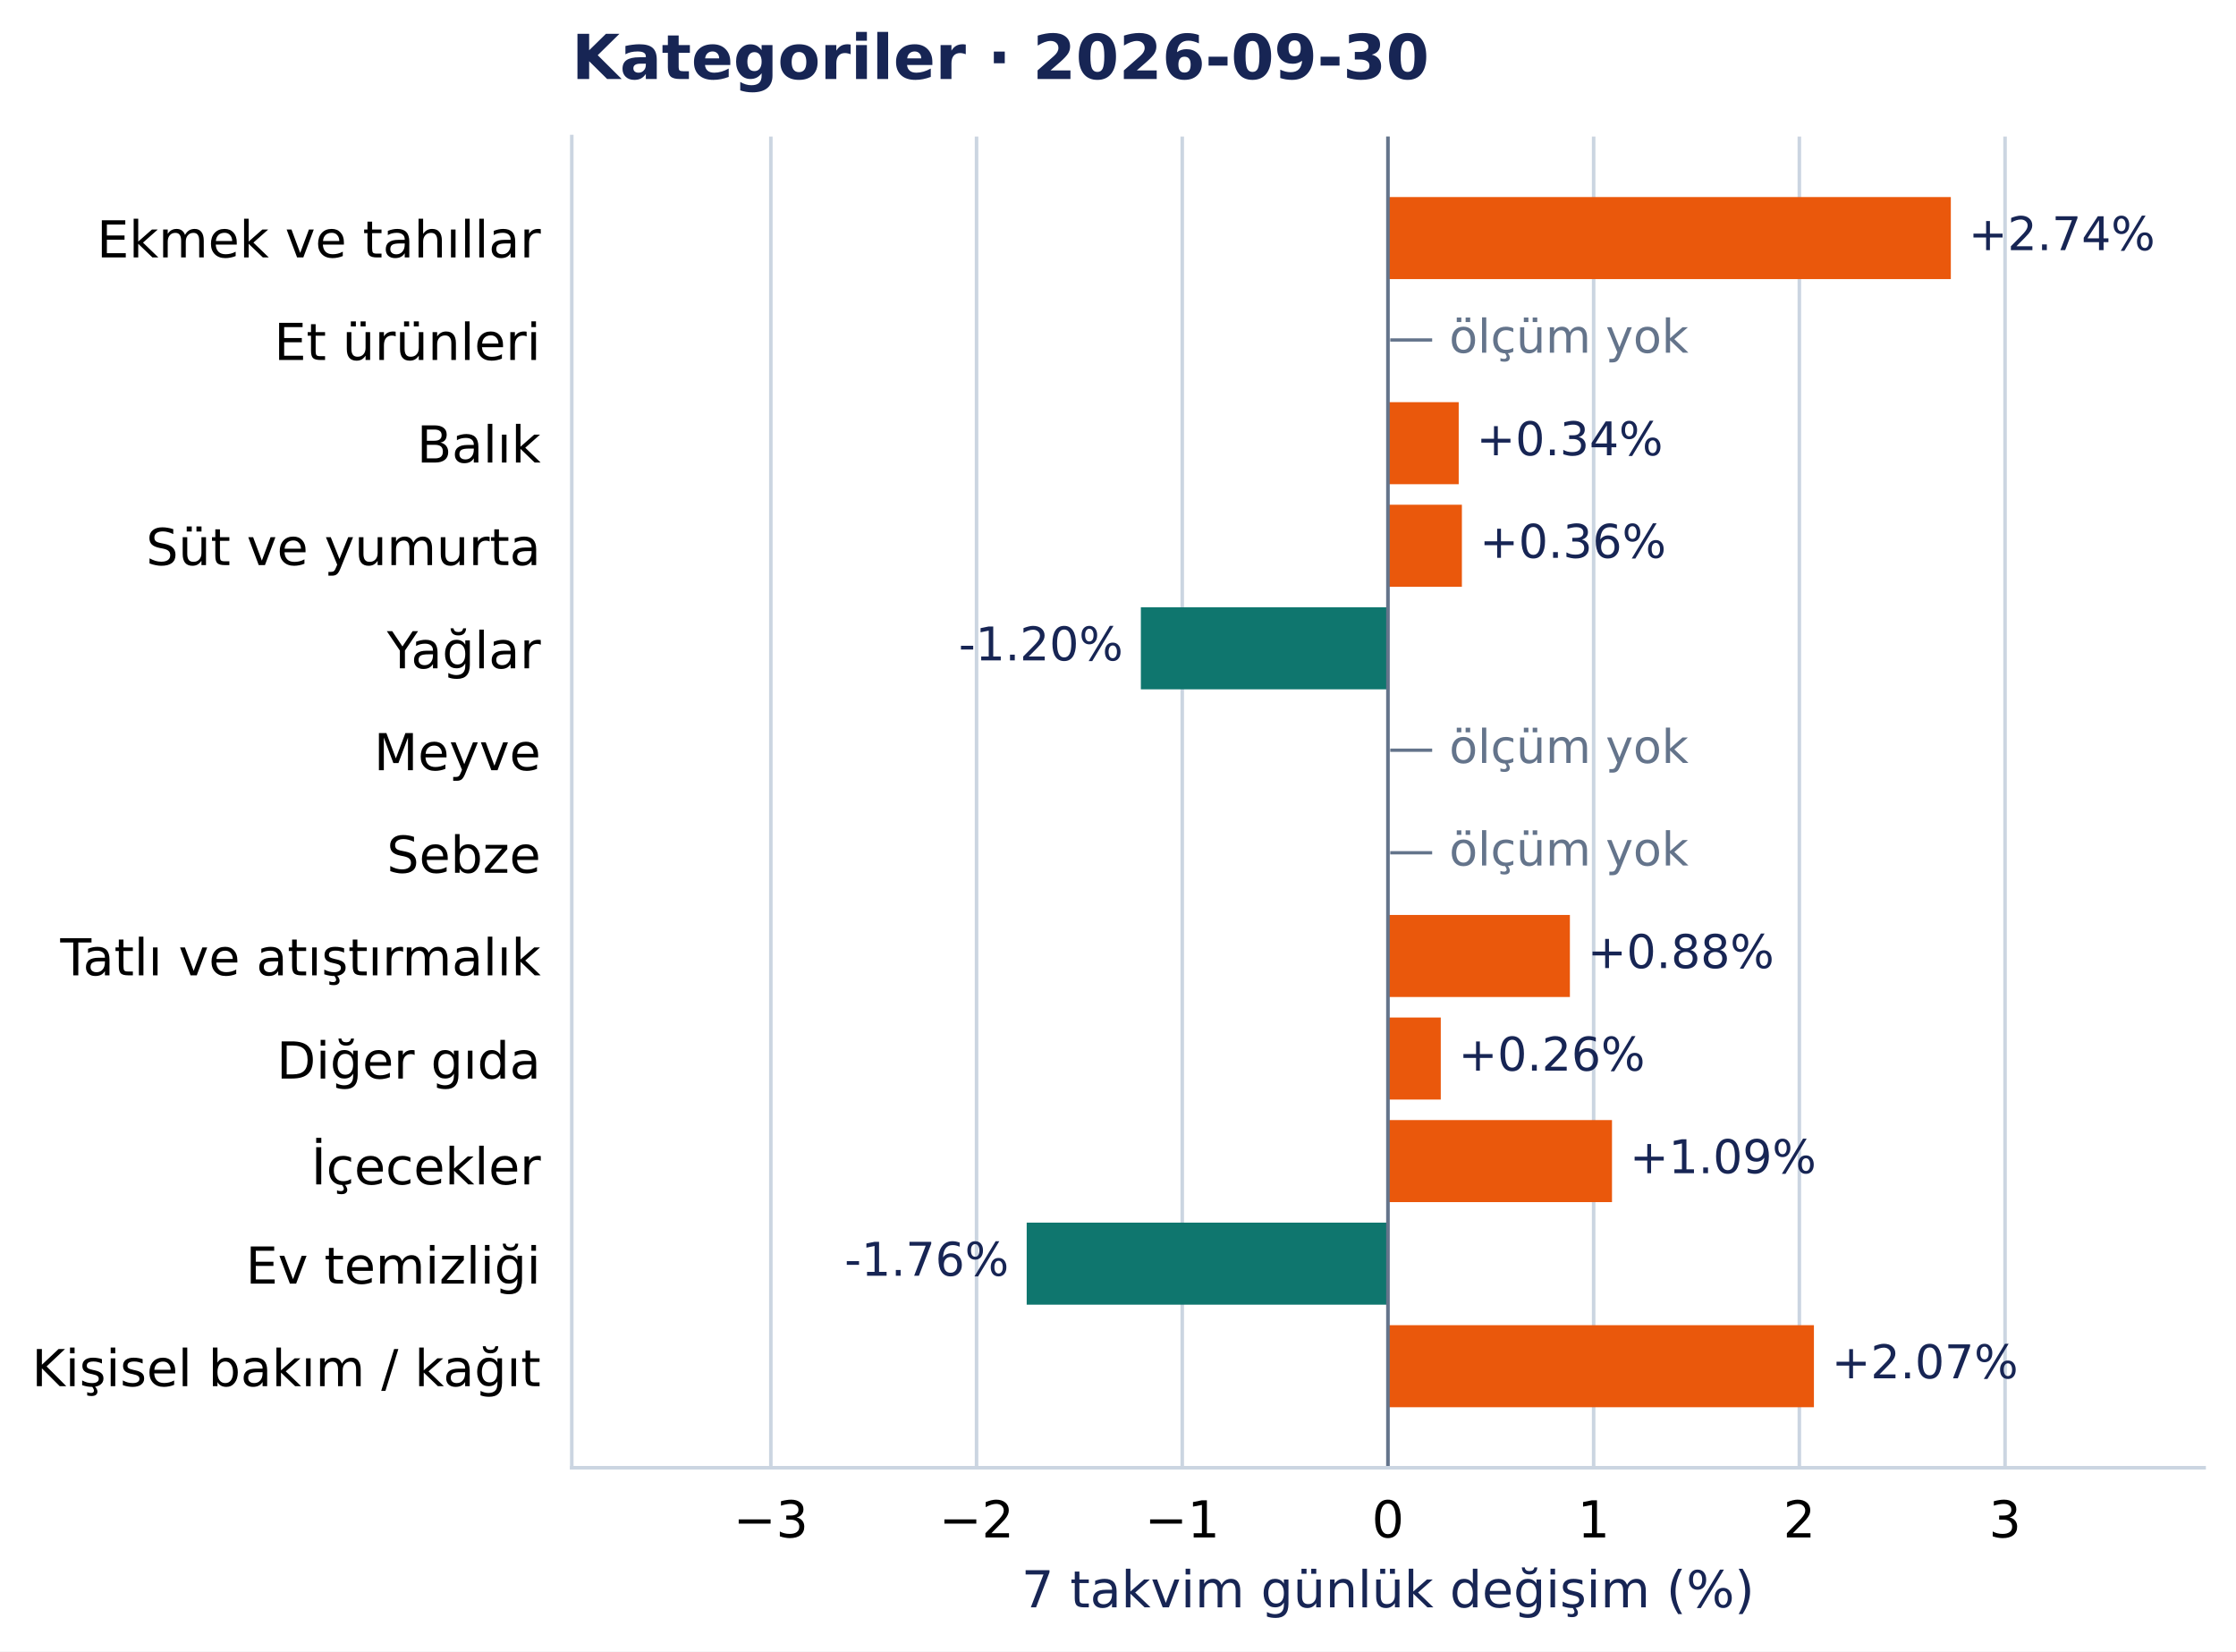
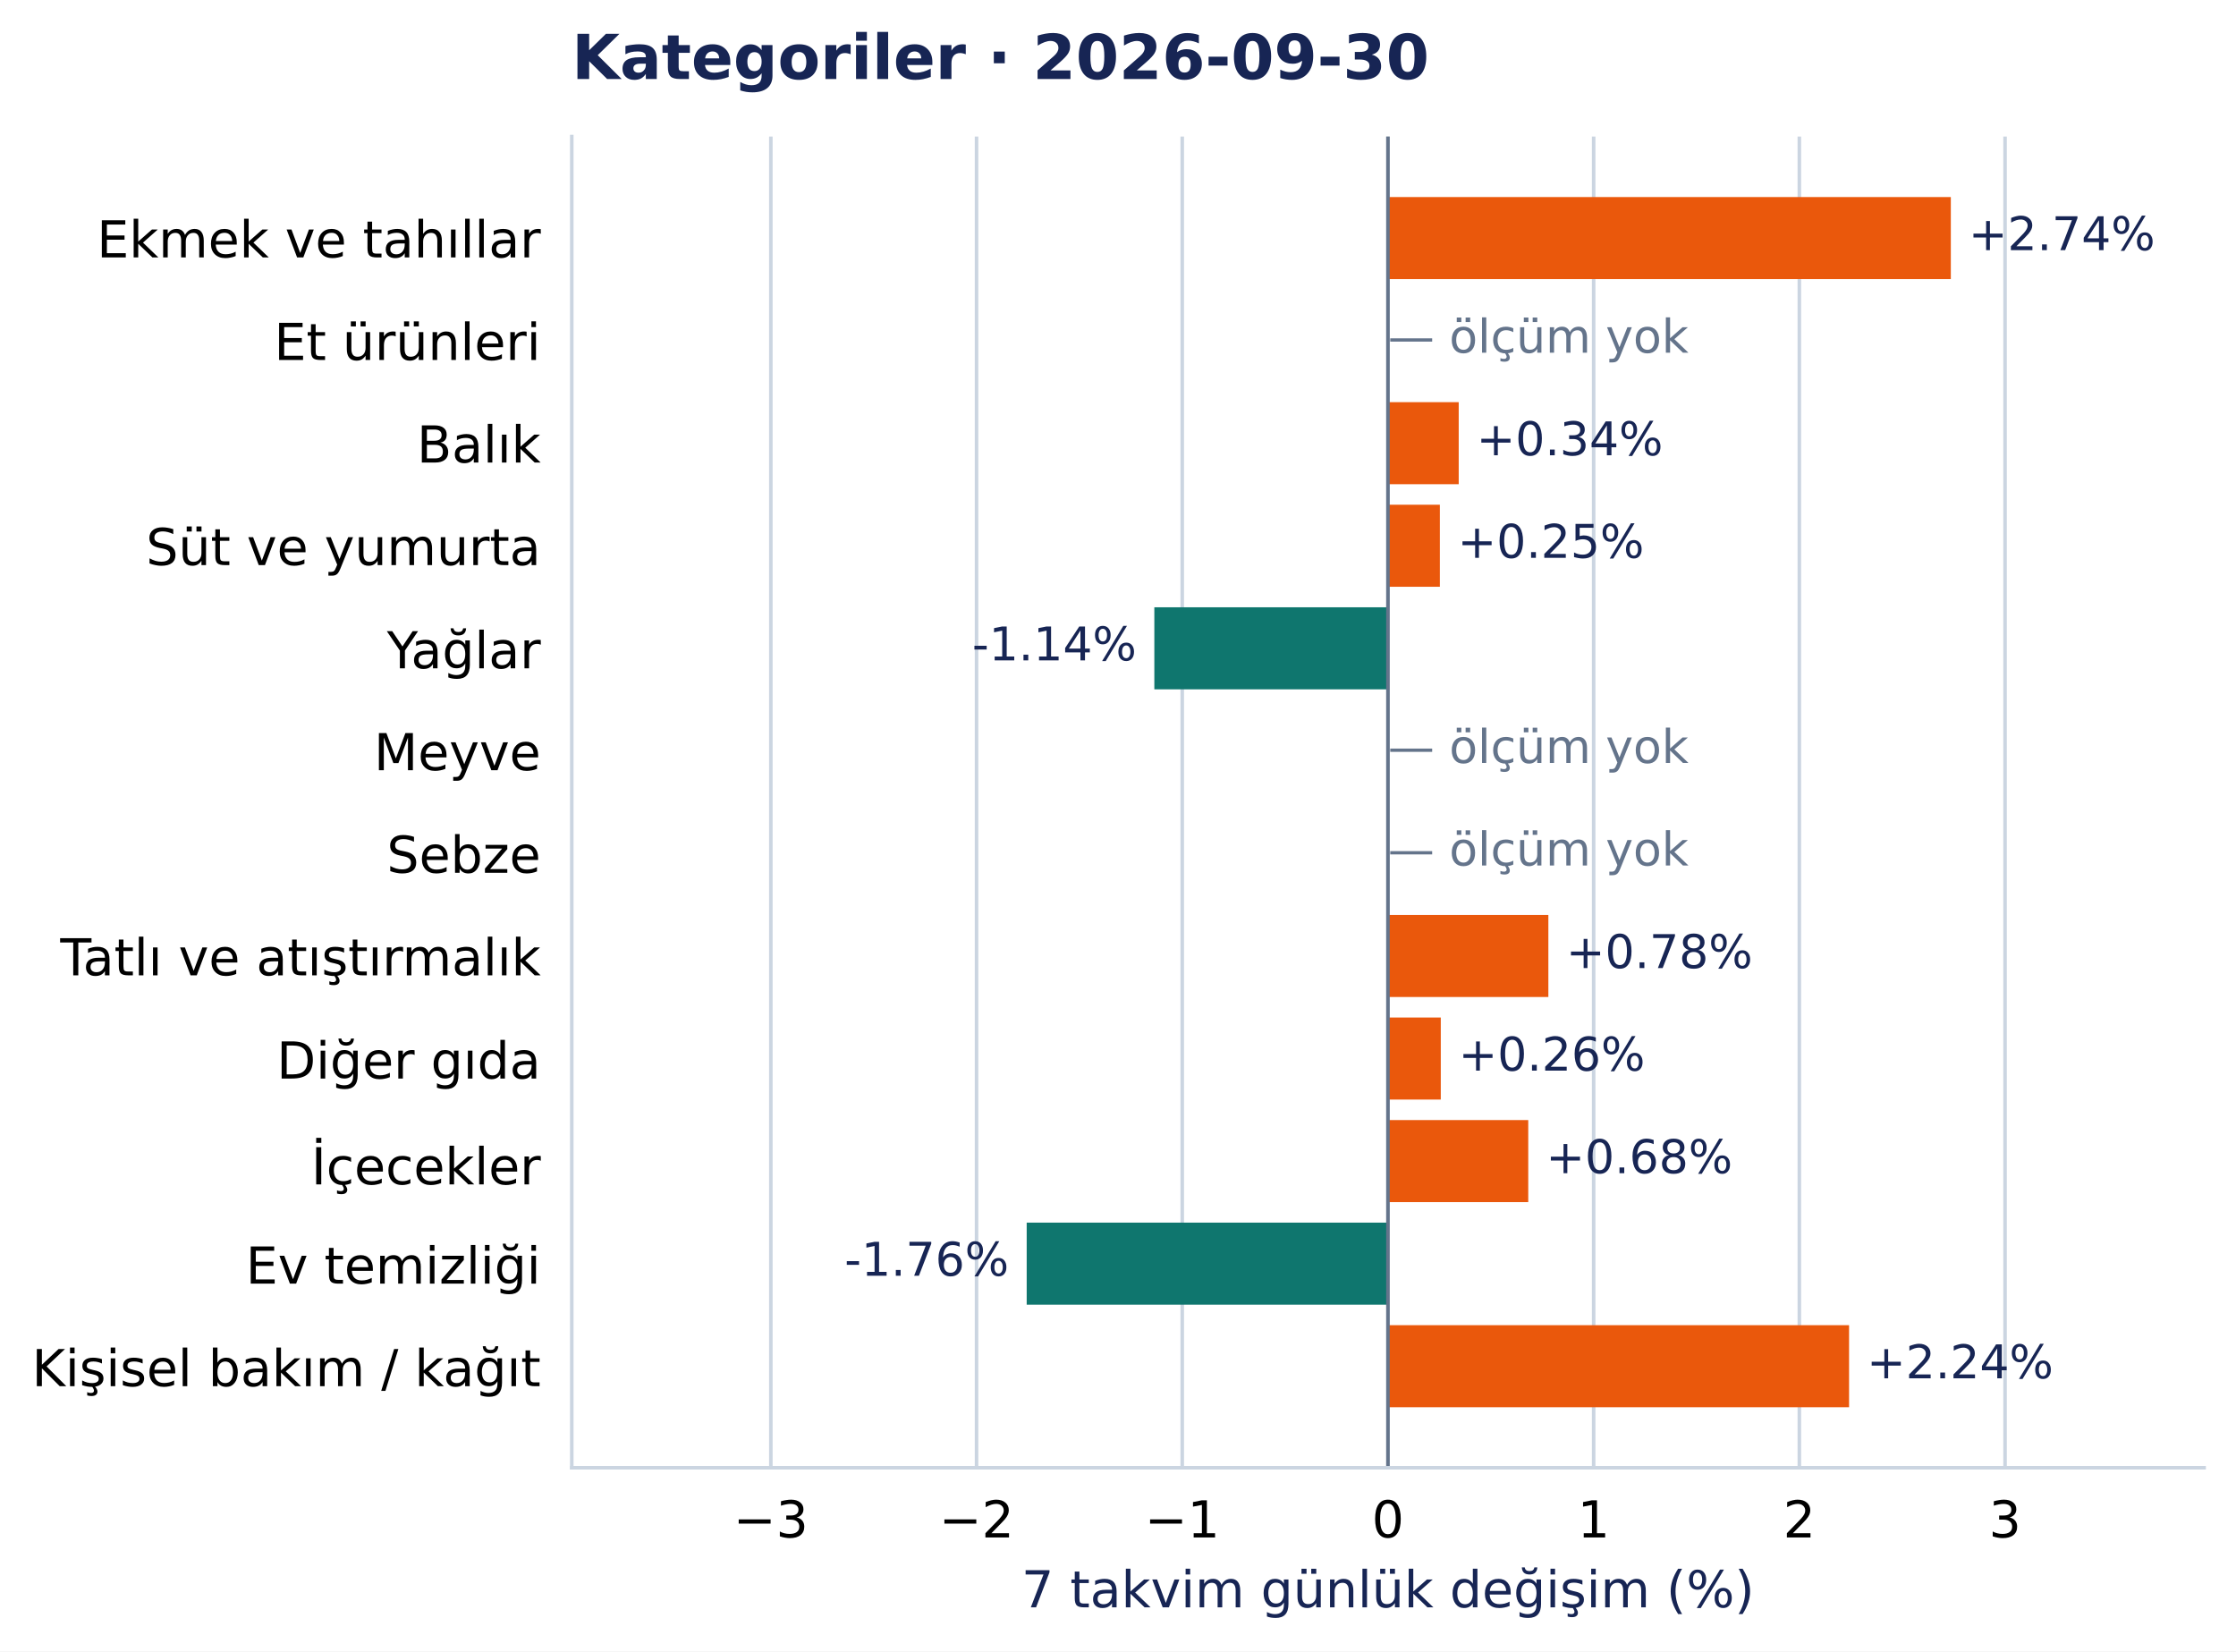
<svg xmlns="http://www.w3.org/2000/svg" width="504.998pt" height="372.97pt" viewBox="0 0 504.998 372.97" version="1.1">
  <defs>
    <style type="text/css">*{stroke-linejoin: round; stroke-linecap: butt}</style>
  </defs>
  <g id="figure_1">
    <g id="patch_1">
      <path d="M 0 372.97 L 504.998 372.97 L 504.998 0 L 0 0 z " style="fill: #ffffff" />
    </g>
    <g id="axes_1">
      <g id="patch_2">
        <path d="M 129.135 331.478 L 497.798 331.478 L 497.798 30.838 L 129.135 30.838 z " style="fill: #ffffff" />
      </g>
      <g id="matplotlib.axis_1">
        <g id="xtick_1">
          <g id="line2d_1">
            <path d="M 174.095 331.478 L 174.095 30.838 " clip-path="url(#pcea90821e2)" style="fill: none; stroke: #cbd5e1; stroke-width: 0.8; stroke-linecap: square" />
          </g>
          <g id="line2d_2" />
          <g id="text_1">
            <text style="font-size: 11.5px; font-family: 'DejaVu Sans', 'Bitstream Vera Sans', 'Computer Modern Sans Serif', 'Lucida Grande', 'Verdana', 'Geneva', 'Lucid', 'Arial', 'Helvetica', 'Avant Garde', sans-serif; text-anchor: middle" x="174.095" y="347.216" transform="rotate(-0 174.0952 347.2157)">−3</text>
          </g>
        </g>
        <g id="xtick_2">
          <g id="line2d_3">
            <path d="M 220.552 331.478 L 220.552 30.838 " clip-path="url(#pcea90821e2)" style="fill: none; stroke: #cbd5e1; stroke-width: 0.8; stroke-linecap: square" />
          </g>
          <g id="line2d_4" />
          <g id="text_2">
            <text style="font-size: 11.5px; font-family: 'DejaVu Sans', 'Bitstream Vera Sans', 'Computer Modern Sans Serif', 'Lucida Grande', 'Verdana', 'Geneva', 'Lucid', 'Arial', 'Helvetica', 'Avant Garde', sans-serif; text-anchor: middle" x="220.552" y="347.216" transform="rotate(-0 220.5523 347.2157)">−2</text>
          </g>
        </g>
        <g id="xtick_3">
          <g id="line2d_5">
            <path d="M 267.009 331.478 L 267.009 30.838 " clip-path="url(#pcea90821e2)" style="fill: none; stroke: #cbd5e1; stroke-width: 0.8; stroke-linecap: square" />
          </g>
          <g id="line2d_6" />
          <g id="text_3">
            <text style="font-size: 11.5px; font-family: 'DejaVu Sans', 'Bitstream Vera Sans', 'Computer Modern Sans Serif', 'Lucida Grande', 'Verdana', 'Geneva', 'Lucid', 'Arial', 'Helvetica', 'Avant Garde', sans-serif; text-anchor: middle" x="267.009" y="347.216" transform="rotate(-0 267.0094 347.2157)">−1</text>
          </g>
        </g>
        <g id="xtick_4">
          <g id="line2d_7">
            <path d="M 313.467 331.478 L 313.467 30.838 " clip-path="url(#pcea90821e2)" style="fill: none; stroke: #cbd5e1; stroke-width: 0.8; stroke-linecap: square" />
          </g>
          <g id="line2d_8" />
          <g id="text_4">
            <text style="font-size: 11.5px; font-family: 'DejaVu Sans', 'Bitstream Vera Sans', 'Computer Modern Sans Serif', 'Lucida Grande', 'Verdana', 'Geneva', 'Lucid', 'Arial', 'Helvetica', 'Avant Garde', sans-serif; text-anchor: middle" x="313.467" y="347.216" transform="rotate(-0 313.4666 347.2157)">0</text>
          </g>
        </g>
        <g id="xtick_5">
          <g id="line2d_9">
            <path d="M 359.924 331.478 L 359.924 30.838 " clip-path="url(#pcea90821e2)" style="fill: none; stroke: #cbd5e1; stroke-width: 0.8; stroke-linecap: square" />
          </g>
          <g id="line2d_10" />
          <g id="text_5">
            <text style="font-size: 11.5px; font-family: 'DejaVu Sans', 'Bitstream Vera Sans', 'Computer Modern Sans Serif', 'Lucida Grande', 'Verdana', 'Geneva', 'Lucid', 'Arial', 'Helvetica', 'Avant Garde', sans-serif; text-anchor: middle" x="359.924" y="347.216" transform="rotate(-0 359.9237 347.2157)">1</text>
          </g>
        </g>
        <g id="xtick_6">
          <g id="line2d_11">
            <path d="M 406.381 331.478 L 406.381 30.838 " clip-path="url(#pcea90821e2)" style="fill: none; stroke: #cbd5e1; stroke-width: 0.8; stroke-linecap: square" />
          </g>
          <g id="line2d_12" />
          <g id="text_6">
            <text style="font-size: 11.5px; font-family: 'DejaVu Sans', 'Bitstream Vera Sans', 'Computer Modern Sans Serif', 'Lucida Grande', 'Verdana', 'Geneva', 'Lucid', 'Arial', 'Helvetica', 'Avant Garde', sans-serif; text-anchor: middle" x="406.381" y="347.216" transform="rotate(-0 406.3808 347.2157)">2</text>
          </g>
        </g>
        <g id="xtick_7">
          <g id="line2d_13">
            <path d="M 452.838 331.478 L 452.838 30.838 " clip-path="url(#pcea90821e2)" style="fill: none; stroke: #cbd5e1; stroke-width: 0.8; stroke-linecap: square" />
          </g>
          <g id="line2d_14" />
          <g id="text_7">
            <text style="font-size: 11.5px; font-family: 'DejaVu Sans', 'Bitstream Vera Sans', 'Computer Modern Sans Serif', 'Lucida Grande', 'Verdana', 'Geneva', 'Lucid', 'Arial', 'Helvetica', 'Avant Garde', sans-serif; text-anchor: middle" x="452.838" y="347.216" transform="rotate(-0 452.8379 347.2157)">3</text>
          </g>
        </g>
        <g id="text_8">
          <text style="font-size: 11.5px; font-family: 'DejaVu Sans', 'Bitstream Vera Sans', 'Computer Modern Sans Serif', 'Lucida Grande', 'Verdana', 'Geneva', 'Lucid', 'Arial', 'Helvetica', 'Avant Garde', sans-serif; text-anchor: middle; fill: #172554" x="313.467" y="363.008" transform="rotate(-0 313.4666 363.0077)">7 takvim günlük değişim (%)</text>
        </g>
      </g>
      <g id="matplotlib.axis_2">
        <g id="ytick_1">
          <g id="line2d_15" />
          <g id="text_9">
            <text style="font-size: 11.5px; font-family: 'DejaVu Sans', 'Bitstream Vera Sans', 'Computer Modern Sans Serif', 'Lucida Grande', 'Verdana', 'Geneva', 'Lucid', 'Arial', 'Helvetica', 'Avant Garde', sans-serif; text-anchor: end" x="122.135" y="58.137" transform="rotate(-0 122.1353 58.13713)">Ekmek ve tahıllar</text>
          </g>
        </g>
        <g id="ytick_2">
          <g id="line2d_16" />
          <g id="text_10">
            <text style="font-size: 11.5px; font-family: 'DejaVu Sans', 'Bitstream Vera Sans', 'Computer Modern Sans Serif', 'Lucida Grande', 'Verdana', 'Geneva', 'Lucid', 'Arial', 'Helvetica', 'Avant Garde', sans-serif; text-anchor: end" x="122.135" y="81.299" transform="rotate(-0 122.1353 81.29896)">Et ürünleri</text>
          </g>
        </g>
        <g id="ytick_3">
          <g id="line2d_17" />
          <g id="text_11">
            <text style="font-size: 11.5px; font-family: 'DejaVu Sans', 'Bitstream Vera Sans', 'Computer Modern Sans Serif', 'Lucida Grande', 'Verdana', 'Geneva', 'Lucid', 'Arial', 'Helvetica', 'Avant Garde', sans-serif; text-anchor: end" x="122.135" y="104.461" transform="rotate(-0 122.1353 104.4608)">Balık</text>
          </g>
        </g>
        <g id="ytick_4">
          <g id="line2d_18" />
          <g id="text_12">
            <text style="font-size: 11.5px; font-family: 'DejaVu Sans', 'Bitstream Vera Sans', 'Computer Modern Sans Serif', 'Lucida Grande', 'Verdana', 'Geneva', 'Lucid', 'Arial', 'Helvetica', 'Avant Garde', sans-serif; text-anchor: end" x="122.135" y="127.622" transform="rotate(-0 122.1353 127.6222)">Süt ve yumurta</text>
          </g>
        </g>
        <g id="ytick_5">
          <g id="line2d_19" />
          <g id="text_13">
            <text style="font-size: 11.5px; font-family: 'DejaVu Sans', 'Bitstream Vera Sans', 'Computer Modern Sans Serif', 'Lucida Grande', 'Verdana', 'Geneva', 'Lucid', 'Arial', 'Helvetica', 'Avant Garde', sans-serif; text-anchor: end" x="122.135" y="150.93" transform="rotate(-0 122.1353 150.93)">Yağlar</text>
          </g>
        </g>
        <g id="ytick_6">
          <g id="line2d_20" />
          <g id="text_14">
            <text style="font-size: 11.5px; font-family: 'DejaVu Sans', 'Bitstream Vera Sans', 'Computer Modern Sans Serif', 'Lucida Grande', 'Verdana', 'Geneva', 'Lucid', 'Arial', 'Helvetica', 'Avant Garde', sans-serif; text-anchor: end" x="122.135" y="173.946" transform="rotate(-0 122.1353 173.9458)">Meyve</text>
          </g>
        </g>
        <g id="ytick_7">
          <g id="line2d_21" />
          <g id="text_15">
            <text style="font-size: 11.5px; font-family: 'DejaVu Sans', 'Bitstream Vera Sans', 'Computer Modern Sans Serif', 'Lucida Grande', 'Verdana', 'Geneva', 'Lucid', 'Arial', 'Helvetica', 'Avant Garde', sans-serif; text-anchor: end" x="122.135" y="197.108" transform="rotate(-0 122.1353 197.1081)">Sebze</text>
          </g>
        </g>
        <g id="ytick_8">
          <g id="line2d_22" />
          <g id="text_16">
            <text style="font-size: 11.5px; font-family: 'DejaVu Sans', 'Bitstream Vera Sans', 'Computer Modern Sans Serif', 'Lucida Grande', 'Verdana', 'Geneva', 'Lucid', 'Arial', 'Helvetica', 'Avant Garde', sans-serif; text-anchor: end" x="122.135" y="220.27" transform="rotate(-0 122.1353 220.27)">Tatlı ve atıştırmalık</text>
          </g>
        </g>
        <g id="ytick_9">
          <g id="line2d_23" />
          <g id="text_17">
            <text style="font-size: 11.5px; font-family: 'DejaVu Sans', 'Bitstream Vera Sans', 'Computer Modern Sans Serif', 'Lucida Grande', 'Verdana', 'Geneva', 'Lucid', 'Arial', 'Helvetica', 'Avant Garde', sans-serif; text-anchor: end" x="122.135" y="243.577" transform="rotate(-0 122.1353 243.5773)">Diğer gıda</text>
          </g>
        </g>
        <g id="ytick_10">
          <g id="line2d_24" />
          <g id="text_18">
            <text style="font-size: 11.5px; font-family: 'DejaVu Sans', 'Bitstream Vera Sans', 'Computer Modern Sans Serif', 'Lucida Grande', 'Verdana', 'Geneva', 'Lucid', 'Arial', 'Helvetica', 'Avant Garde', sans-serif; text-anchor: end" x="122.135" y="267.48" transform="rotate(-0 122.1353 267.4804)">İçecekler</text>
          </g>
        </g>
        <g id="ytick_11">
          <g id="line2d_25" />
          <g id="text_19">
            <text style="font-size: 11.5px; font-family: 'DejaVu Sans', 'Bitstream Vera Sans', 'Computer Modern Sans Serif', 'Lucida Grande', 'Verdana', 'Geneva', 'Lucid', 'Arial', 'Helvetica', 'Avant Garde', sans-serif; text-anchor: end" x="122.135" y="289.901" transform="rotate(-0 122.1353 289.901)">Ev temizliği</text>
          </g>
        </g>
        <g id="ytick_12">
          <g id="line2d_26" />
          <g id="text_20">
            <text style="font-size: 11.5px; font-family: 'DejaVu Sans', 'Bitstream Vera Sans', 'Computer Modern Sans Serif', 'Lucida Grande', 'Verdana', 'Geneva', 'Lucid', 'Arial', 'Helvetica', 'Avant Garde', sans-serif; text-anchor: end" x="122.135" y="313.063" transform="rotate(-0 122.1353 313.0628)">Kişisel bakım / kağıt</text>
          </g>
        </g>
      </g>
      <g id="patch_3">
        <path d="M 313.467 44.503 L 440.592 44.503 L 440.592 63.033 L 313.467 63.033 z " clip-path="url(#pcea90821e2)" style="fill: #ea580c" />
      </g>
      <g id="patch_4">
        <path d="M 313.467 90.827 L 329.448 90.827 L 329.448 109.356 L 313.467 109.356 z " clip-path="url(#pcea90821e2)" style="fill: #ea580c" />
      </g>
      <g id="patch_5">
-         <path d="M 313.467 113.989 L 330.166 113.989 L 330.166 132.518 L 313.467 132.518 z " clip-path="url(#pcea90821e2)" style="fill: #ea580c" />
+         <path d="M 313.467 113.989 L 325.191 113.989 L 325.191 132.518 L 313.467 132.518 z " clip-path="url(#pcea90821e2)" style="fill: #ea580c" />
      </g>
      <g id="patch_6">
-         <path d="M 313.467 137.151 L 257.662 137.151 L 257.662 155.68 L 313.467 155.68 z " clip-path="url(#pcea90821e2)" style="fill: #0f766e" />
+         <path d="M 313.467 137.151 L 260.705 137.151 L 260.705 155.68 L 313.467 155.68 z " clip-path="url(#pcea90821e2)" style="fill: #0f766e" />
      </g>
      <g id="patch_7">
-         <path d="M 313.467 206.636 L 354.559 206.636 L 354.559 225.166 L 313.467 225.166 z " clip-path="url(#pcea90821e2)" style="fill: #ea580c" />
+         <path d="M 313.467 206.636 L 349.695 206.636 L 349.695 225.166 L 313.467 225.166 z " clip-path="url(#pcea90821e2)" style="fill: #ea580c" />
      </g>
      <g id="patch_8">
        <path d="M 313.467 229.798 L 325.399 229.798 L 325.399 248.327 L 313.467 248.327 z " clip-path="url(#pcea90821e2)" style="fill: #ea580c" />
      </g>
      <g id="patch_9">
-         <path d="M 313.467 252.96 L 364.067 252.96 L 364.067 271.489 L 313.467 271.489 z " clip-path="url(#pcea90821e2)" style="fill: #ea580c" />
+         <path d="M 313.467 252.96 L 345.152 252.96 L 345.152 271.489 L 313.467 271.489 z " clip-path="url(#pcea90821e2)" style="fill: #ea580c" />
      </g>
      <g id="patch_10">
        <path d="M 313.467 276.122 L 231.877 276.122 L 231.877 294.651 L 313.467 294.651 z " clip-path="url(#pcea90821e2)" style="fill: #0f766e" />
      </g>
      <g id="patch_11">
-         <path d="M 313.467 299.283 L 409.672 299.283 L 409.672 317.813 L 313.467 317.813 z " clip-path="url(#pcea90821e2)" style="fill: #ea580c" />
+         <path d="M 313.467 299.283 L 417.61 299.283 L 417.61 317.813 L 313.467 317.813 z " clip-path="url(#pcea90821e2)" style="fill: #ea580c" />
      </g>
      <g id="line2d_27">
        <path d="M 313.467 331.478 L 313.467 30.838 " clip-path="url(#pcea90821e2)" style="fill: none; stroke: #64748b; stroke-width: 0.8; stroke-linecap: square" />
      </g>
      <g id="patch_12">
        <path d="M 129.135 331.478 L 129.135 30.838 " style="fill: none; stroke: #cbd5e1; stroke-width: 0.8; stroke-linejoin: miter; stroke-linecap: square" />
      </g>
      <g id="patch_13">
        <path d="M 129.135 331.478 L 497.798 331.478 " style="fill: none; stroke: #cbd5e1; stroke-width: 0.8; stroke-linejoin: miter; stroke-linecap: square" />
      </g>
      <g id="text_21">
        <text style="font-size: 10.5px; font-family: 'DejaVu Sans', 'Bitstream Vera Sans', 'Computer Modern Sans Serif', 'Lucida Grande', 'Verdana', 'Geneva', 'Lucid', 'Arial', 'Helvetica', 'Avant Garde', sans-serif; text-anchor: start; fill: #172554" x="444.592" y="56.496" transform="rotate(-0 444.5916 56.49557)">+2.74%</text>
      </g>
      <g id="text_22">
        <text style="font-size: 10.5px; font-family: 'DejaVu Sans', 'Bitstream Vera Sans', 'Computer Modern Sans Serif', 'Lucida Grande', 'Verdana', 'Geneva', 'Lucid', 'Arial', 'Helvetica', 'Avant Garde', sans-serif; text-anchor: start; fill: #64748b" x="313.467" y="79.658" transform="rotate(-0 313.4666 79.65781)">  — ölçüm yok</text>
      </g>
      <g id="text_23">
        <text style="font-size: 10.5px; font-family: 'DejaVu Sans', 'Bitstream Vera Sans', 'Computer Modern Sans Serif', 'Lucida Grande', 'Verdana', 'Geneva', 'Lucid', 'Arial', 'Helvetica', 'Avant Garde', sans-serif; text-anchor: start; fill: #172554" x="333.448" y="102.819" transform="rotate(-0 333.4478 102.8192)">+0.34%</text>
      </g>
      <g id="text_24">
-         <text style="font-size: 10.5px; font-family: 'DejaVu Sans', 'Bitstream Vera Sans', 'Computer Modern Sans Serif', 'Lucida Grande', 'Verdana', 'Geneva', 'Lucid', 'Arial', 'Helvetica', 'Avant Garde', sans-serif; text-anchor: start; fill: #172554" x="334.166" y="125.981" transform="rotate(-0 334.1661 125.9811)">+0.36%</text>
+         <text style="font-size: 10.5px; font-family: 'DejaVu Sans', 'Bitstream Vera Sans', 'Computer Modern Sans Serif', 'Lucida Grande', 'Verdana', 'Geneva', 'Lucid', 'Arial', 'Helvetica', 'Avant Garde', sans-serif; text-anchor: start; fill: #172554" x="329.191" y="125.981" transform="rotate(-0 329.1913 125.9811)">+0.25%</text>
      </g>
      <g id="text_25">
-         <text style="font-size: 10.5px; font-family: 'DejaVu Sans', 'Bitstream Vera Sans', 'Computer Modern Sans Serif', 'Lucida Grande', 'Verdana', 'Geneva', 'Lucid', 'Arial', 'Helvetica', 'Avant Garde', sans-serif; text-anchor: end; fill: #172554" x="253.662" y="149.143" transform="rotate(-0 253.6615 149.1429)">-1.20%</text>
+         <text style="font-size: 10.5px; font-family: 'DejaVu Sans', 'Bitstream Vera Sans', 'Computer Modern Sans Serif', 'Lucida Grande', 'Verdana', 'Geneva', 'Lucid', 'Arial', 'Helvetica', 'Avant Garde', sans-serif; text-anchor: end; fill: #172554" x="256.705" y="149.143" transform="rotate(-0 256.7046 149.1429)">-1.14%</text>
      </g>
      <g id="text_26">
        <text style="font-size: 10.5px; font-family: 'DejaVu Sans', 'Bitstream Vera Sans', 'Computer Modern Sans Serif', 'Lucida Grande', 'Verdana', 'Geneva', 'Lucid', 'Arial', 'Helvetica', 'Avant Garde', sans-serif; text-anchor: start; fill: #64748b" x="313.467" y="172.305" transform="rotate(-0 313.4666 172.3051)">  — ölçüm yok</text>
      </g>
      <g id="text_27">
        <text style="font-size: 10.5px; font-family: 'DejaVu Sans', 'Bitstream Vera Sans', 'Computer Modern Sans Serif', 'Lucida Grande', 'Verdana', 'Geneva', 'Lucid', 'Arial', 'Helvetica', 'Avant Garde', sans-serif; text-anchor: start; fill: #64748b" x="313.467" y="195.467" transform="rotate(-0 313.4666 195.467)">  — ölçüm yok</text>
      </g>
      <g id="text_28">
-         <text style="font-size: 10.5px; font-family: 'DejaVu Sans', 'Bitstream Vera Sans', 'Computer Modern Sans Serif', 'Lucida Grande', 'Verdana', 'Geneva', 'Lucid', 'Arial', 'Helvetica', 'Avant Garde', sans-serif; text-anchor: start; fill: #172554" x="358.559" y="218.628" transform="rotate(-0 358.5591 218.6284)">+0.88%</text>
+         <text style="font-size: 10.5px; font-family: 'DejaVu Sans', 'Bitstream Vera Sans', 'Computer Modern Sans Serif', 'Lucida Grande', 'Verdana', 'Geneva', 'Lucid', 'Arial', 'Helvetica', 'Avant Garde', sans-serif; text-anchor: start; fill: #172554" x="353.695" y="218.628" transform="rotate(-0 353.6945 218.6284)">+0.78%</text>
      </g>
      <g id="text_29">
        <text style="font-size: 10.5px; font-family: 'DejaVu Sans', 'Bitstream Vera Sans', 'Computer Modern Sans Serif', 'Lucida Grande', 'Verdana', 'Geneva', 'Lucid', 'Arial', 'Helvetica', 'Avant Garde', sans-serif; text-anchor: start; fill: #172554" x="329.399" y="241.79" transform="rotate(-0 329.3991 241.7902)">+0.26%</text>
      </g>
      <g id="text_30">
-         <text style="font-size: 10.5px; font-family: 'DejaVu Sans', 'Bitstream Vera Sans', 'Computer Modern Sans Serif', 'Lucida Grande', 'Verdana', 'Geneva', 'Lucid', 'Arial', 'Helvetica', 'Avant Garde', sans-serif; text-anchor: start; fill: #172554" x="368.067" y="264.952" transform="rotate(-0 368.0673 264.9521)">+1.09%</text>
+         <text style="font-size: 10.5px; font-family: 'DejaVu Sans', 'Bitstream Vera Sans', 'Computer Modern Sans Serif', 'Lucida Grande', 'Verdana', 'Geneva', 'Lucid', 'Arial', 'Helvetica', 'Avant Garde', sans-serif; text-anchor: start; fill: #172554" x="349.152" y="264.952" transform="rotate(-0 349.1521 264.9521)">+0.68%</text>
      </g>
      <g id="text_31">
        <text style="font-size: 10.5px; font-family: 'DejaVu Sans', 'Bitstream Vera Sans', 'Computer Modern Sans Serif', 'Lucida Grande', 'Verdana', 'Geneva', 'Lucid', 'Arial', 'Helvetica', 'Avant Garde', sans-serif; text-anchor: end; fill: #172554" x="227.877" y="288.114" transform="rotate(-0 227.8767 288.1139)">-1.76%</text>
      </g>
      <g id="text_32">
-         <text style="font-size: 10.5px; font-family: 'DejaVu Sans', 'Bitstream Vera Sans', 'Computer Modern Sans Serif', 'Lucida Grande', 'Verdana', 'Geneva', 'Lucid', 'Arial', 'Helvetica', 'Avant Garde', sans-serif; text-anchor: start; fill: #172554" x="413.672" y="311.276" transform="rotate(-0 413.6724 311.2757)">+2.07%</text>
+         <text style="font-size: 10.5px; font-family: 'DejaVu Sans', 'Bitstream Vera Sans', 'Computer Modern Sans Serif', 'Lucida Grande', 'Verdana', 'Geneva', 'Lucid', 'Arial', 'Helvetica', 'Avant Garde', sans-serif; text-anchor: start; fill: #172554" x="421.61" y="311.276" transform="rotate(-0 421.6101 311.2757)">+2.24%</text>
      </g>
      <g id="text_33">
        <text style="font-weight: 700; font-size: 14px; font-family: 'DejaVu Sans', 'Bitstream Vera Sans', 'Computer Modern Sans Serif', 'Lucida Grande', 'Verdana', 'Geneva', 'Lucid', 'Arial', 'Helvetica', 'Avant Garde', sans-serif; text-anchor: start; fill: #172554" x="129.135" y="17.838" transform="rotate(-0 129.1353 17.83781)">Kategoriler · 2026-09-30</text>
      </g>
    </g>
  </g>
  <defs>
    <clipPath id="pcea90821e2">
      <rect x="129.135" y="30.838" width="368.663" height="300.641" />
    </clipPath>
  </defs>
</svg>
